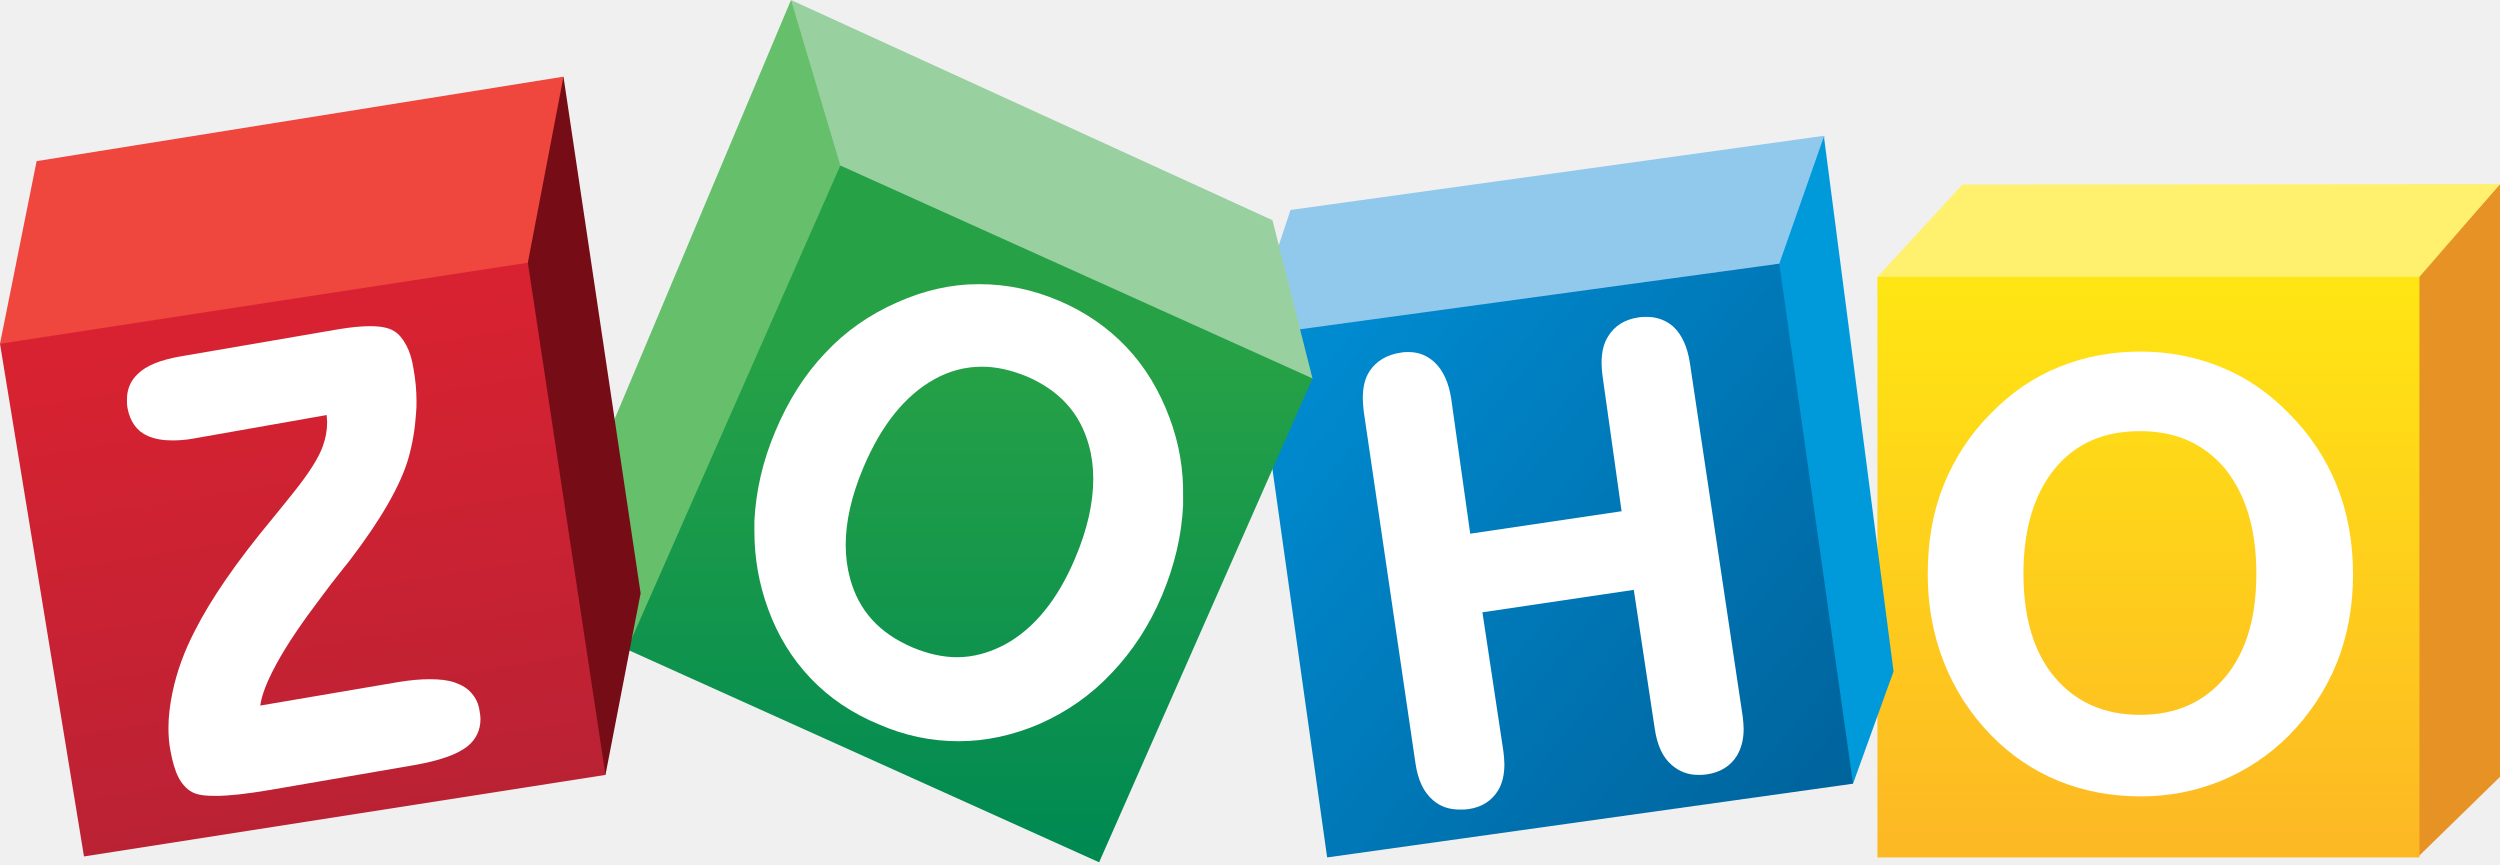
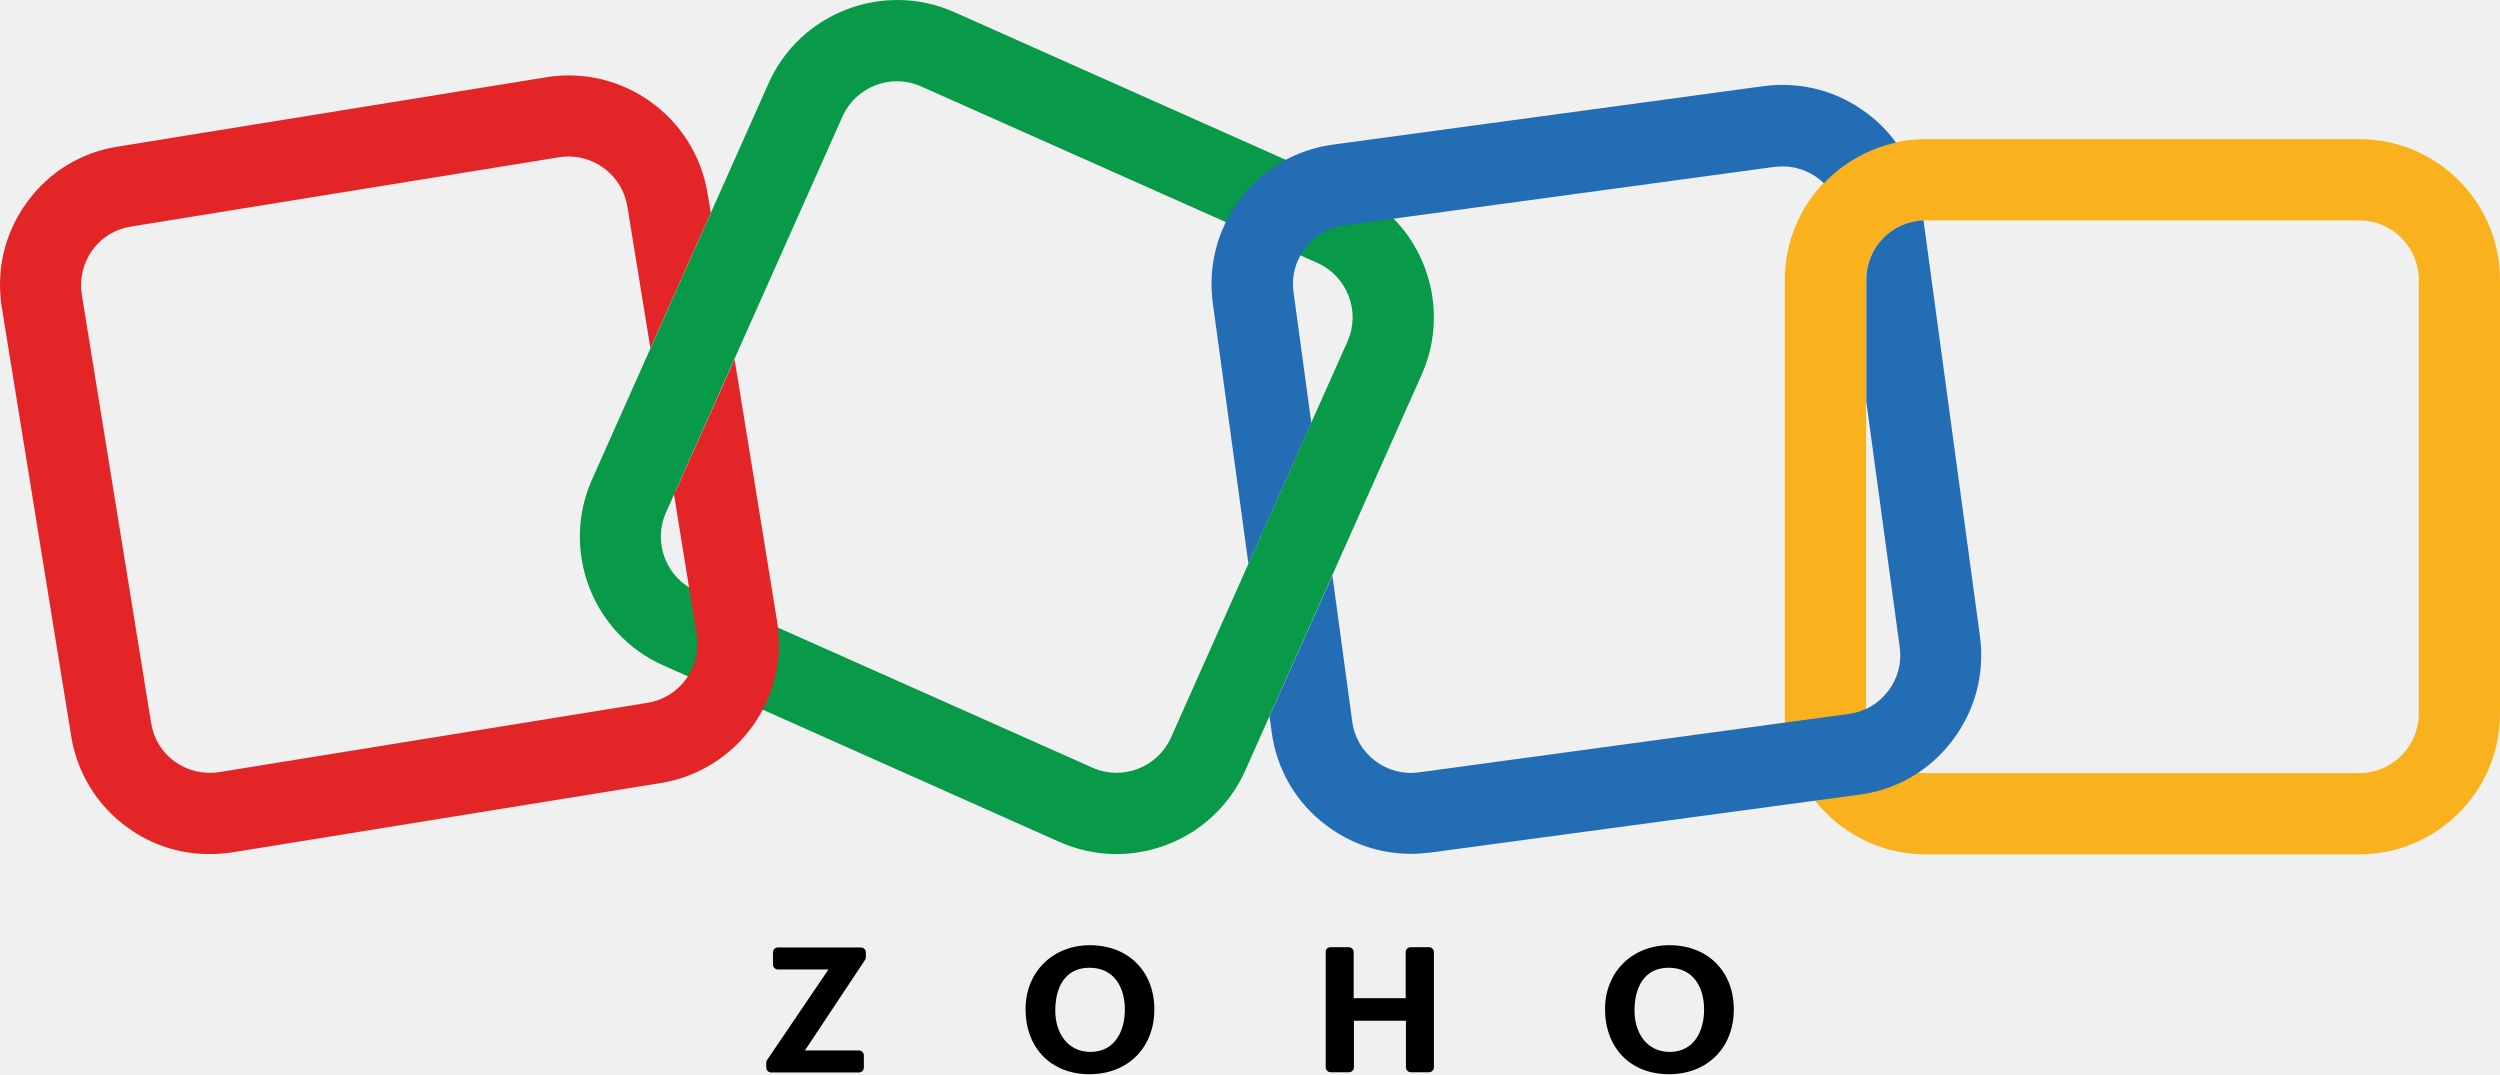
- <svg xmlns="http://www.w3.org/2000/svg" width="512px" height="177px" viewBox="0 0 512 177" version="1.1" preserveAspectRatio="xMidYMid">
-   <defs>
-     <linearGradient x1="49.996%" y1="1.431%" x2="49.996%" y2="96.981%" id="linearGradient-1">
-       <stop stop-color="#FFE513" offset="0.562%" />
-       <stop stop-color="#FDB924" offset="100%" />
-     </linearGradient>
-     <linearGradient x1="4.512%" y1="13.494%" x2="95.672%" y2="87.064%" id="linearGradient-2">
-       <stop stop-color="#008CD2" offset="0.562%" />
-       <stop stop-color="#00649D" offset="100%" />
-     </linearGradient>
-     <linearGradient x1="50.002%" y1="27.779%" x2="50.002%" y2="97.529%" id="linearGradient-3">
-       <stop stop-color="#26A146" offset="0%" />
-       <stop stop-color="#008A52" offset="100%" />
-     </linearGradient>
-     <linearGradient x1="43.734%" y1="8.208%" x2="57.544%" y2="93.198%" id="linearGradient-4">
-       <stop stop-color="#D92231" offset="0%" />
-       <stop stop-color="#BA2234" offset="100%" />
-     </linearGradient>
-   </defs>
+ <svg xmlns="http://www.w3.org/2000/svg" width="512px" height="220px" viewBox="0 0 512 220" version="1.1" preserveAspectRatio="xMidYMid">
  <g>
-     <g transform="translate(384, 37)">
-       <path d="M128,0.7 L128,122.1 L111.2,138.5 L111.2,19.7 L128,0.7 L128,0.7 Z" fill="#E79225" />
-       <path d="M17.9,0.8 L0.5,19.7 L1.4,20.9 L110.5,20.5 L111.5,19.7 L128,0.7 L17.9,0.8 L17.9,0.8 Z" fill="#FFF16D" />
-       <rect fill="url(#linearGradient-1)" x="0.5" y="19.7" width="111" height="118.9" />
-       <path d="M94.6,62.5 C92.4,57 89.1,52 84.8,47.7 C80.7,43.5 76.1,40.3 70.9,38.2 C65.8,36.1 60.3,35 54.3,35 C48.3,35 42.7,36.1 37.6,38.2 C32.4,40.3 27.8,43.5 23.7,47.7 C19.4,52 16.2,57 14,62.5 C11.8,68 10.8,74 10.8,80.6 C10.8,87 11.9,93 14.1,98.6 C16.3,104.2 19.5,109.2 23.8,113.6 C27.8,117.7 32.4,120.8 37.5,122.9 C42.6,125 48.3,126.1 54.4,126.1 C60.3,126.1 65.8,125 70.9,122.9 C76,120.8 80.7,117.7 84.8,113.6 C89.1,109.2 92.4,104.2 94.6,98.7 C96.8,93.2 97.9,87.1 97.9,80.7 C97.9,74 96.8,68 94.6,62.5 L94.6,62.5 L94.6,62.5 Z M71.7,101.7 C67.4,106.8 61.7,109.4 54.3,109.4 C46.9,109.4 41.1,106.8 36.8,101.7 C32.5,96.6 30.4,89.5 30.4,80.5 C30.4,71.3 32.6,64.2 36.8,59 C41.1,53.8 46.8,51.3 54.3,51.3 C61.7,51.3 67.4,53.9 71.7,59 C75.9,64.2 78.1,71.3 78.1,80.5 C78.1,89.5 76,96.6 71.7,101.7 L71.7,101.7 L71.7,101.7 Z" fill="#FFFFFF" />
+     <g>
+       <path d="M228.648,174.915 C224.743,174.915 220.787,174.103 216.983,172.43 L216.983,172.43 L135.837,136.269 C121.332,129.828 114.79,112.737 121.231,98.232 L157.391,17.086 C163.832,2.581 180.924,-3.962 195.429,2.479 L276.575,38.64 C291.08,45.081 297.622,62.172 291.181,76.677 L255.02,157.823 C250.202,168.575 239.653,174.915 228.648,174.915 Z M223.728,157.215 C229.865,159.953 237.067,157.164 239.805,151.078 L275.966,69.932 C278.705,63.795 275.915,56.594 269.829,53.855 L188.633,17.694 C182.496,14.955 175.294,17.745 172.556,23.831 L136.395,104.977 C133.656,111.114 136.445,118.315 142.531,121.054 L223.728,157.215 Z" fill="#089949" />
+       <path d="M483.193,174.966 L394.338,174.966 C378.464,174.966 365.531,162.033 365.531,146.159 L365.531,57.304 C365.531,41.429 378.464,28.497 394.338,28.497 L483.193,28.497 C499.067,28.497 512,41.429 512,57.304 L512,146.159 C512,162.033 499.067,174.966 483.193,174.966 Z M394.338,45.132 C387.644,45.132 382.166,50.609 382.166,57.304 L382.166,146.159 C382.166,152.853 387.644,158.331 394.338,158.331 L483.193,158.331 C489.888,158.331 495.365,152.853 495.365,146.159 L495.365,57.304 C495.365,50.609 489.888,45.132 483.193,45.132 L394.338,45.132 Z" fill="#F9B21D" />
+       <path d="M150.443,73.584 L138.474,100.362 C138.322,100.666 138.17,100.92 138.018,101.173 L142.684,129.98 C143.749,136.624 139.235,142.862 132.642,143.927 L44.902,158.128 C41.707,158.635 38.461,157.874 35.824,155.998 C33.187,154.121 31.463,151.281 30.955,148.086 L16.755,60.347 C16.248,57.151 17.008,53.906 18.885,51.268 C20.761,48.631 23.602,46.907 26.797,46.4 L114.536,32.199 C115.195,32.098 115.855,32.047 116.463,32.047 C122.296,32.047 127.519,36.307 128.483,42.292 L133.2,71.301 L145.574,43.559 L144.915,39.654 C142.379,23.983 127.57,13.282 111.899,15.818 L24.159,30.018 C16.603,31.185 9.908,35.293 5.445,41.531 C0.931,47.769 -0.844,55.376 0.374,62.984 L14.574,150.723 C15.791,158.331 19.899,164.974 26.137,169.488 C31.057,173.089 36.889,174.915 42.925,174.915 C44.446,174.915 46.018,174.813 47.59,174.56 L135.33,160.359 C151.001,157.823 161.702,143.014 159.166,127.343 L150.443,73.584 Z" fill="#E42527" />
+       <g transform="translate(248.1171, 17.384)" fill="#226DB4">
+         <path d="M7.563,98.091 L20.444,69.234 L16.793,42.405 C16.336,39.21 17.199,36.014 19.177,33.428 C21.155,30.841 23.995,29.168 27.24,28.762 L115.284,16.793 C115.842,16.742 116.4,16.691 116.958,16.691 C119.595,16.691 122.131,17.554 124.312,19.177 C124.717,19.481 125.072,19.836 125.427,20.14 C129.332,16.032 134.455,13.091 140.186,11.823 C138.563,9.591 136.636,7.613 134.353,5.889 C128.217,1.223 120.66,-0.755 113.053,0.259 L24.908,12.228 C17.3,13.243 10.504,17.199 5.889,23.335 C1.223,29.472 -0.755,37.029 0.259,44.636 L7.563,98.091 Z" />
+         <path d="M157.379,112.951 L145.815,27.748 C139.324,27.951 134.1,33.326 134.1,39.869 L134.1,64.872 L140.947,115.183 C141.403,118.378 140.541,121.573 138.563,124.159 C136.585,126.746 133.745,128.42 130.499,128.825 L42.455,140.794 C39.26,141.251 36.065,140.389 33.479,138.411 C30.892,136.433 29.218,133.593 28.813,130.347 L24.755,100.475 L11.873,129.332 L12.33,132.578 C13.344,140.186 17.3,146.982 23.437,151.597 C28.508,155.451 34.544,157.48 40.832,157.48 C42.151,157.48 43.47,157.379 44.788,157.226 L132.73,145.359 C140.338,144.345 147.134,140.389 151.749,134.252 C156.415,128.115 158.393,120.559 157.379,112.951 Z" />
+       </g>
    </g>
-     <g transform="translate(257, 27)">
-       <path d="M116.6,0.8 L116.6,1.4 L130.8,110.5 L122.5,133.5 L121.4,132.7 L106.8,28.1 L107.1,26.7 L116.2,1.4 L116.6,0.8 L116.6,0.8 Z" fill="#009ADA" />
-       <path d="M7.3,16 L116.6,0.8 L107.4,27 L106.1,28.4 L3.9,43.4 L4.4,24.7 L7.3,16 L7.3,16 Z" fill="#91C9ED" />
-       <path d="M107.4,27 L122.5,133.5 L14.8,148.6 L0.3,45.7 L6.6,40.8 L107.4,27 L107.4,27 Z" fill="url(#linearGradient-2)" />
-       <path d="M89.1,47.4 C88.6,44.1 87.5,41.6 85.7,39.9 C84.2,38.6 82.4,37.9 80.3,37.9 C79.8,37.9 79.2,37.9 78.6,38 C75.8,38.4 73.7,39.7 72.4,41.8 C71.4,43.3 71,45.2 71,47.4 C71,48.2 71.1,49.1 71.2,50 L75.1,77.7 L44.1,82.3 L40.2,54.6 C39.7,51.4 38.6,48.9 36.8,47.2 C35.3,45.8 33.5,45.1 31.5,45.1 C31,45.1 30.5,45.1 30,45.2 C27.1,45.6 24.9,46.9 23.5,49 C22.5,50.5 22.1,52.4 22.1,54.6 C22.1,55.4 22.2,56.3 22.3,57.3 L32.9,129.4 C33.4,132.7 34.5,135.2 36.5,136.9 C38,138.2 39.8,138.8 42,138.8 C42.6,138.8 43.2,138.8 43.8,138.7 C46.5,138.3 48.5,137 49.8,134.9 C50.7,133.4 51.1,131.6 51.1,129.5 C51.1,128.7 51,127.8 50.9,126.9 L46.6,98.4 L77.6,93.8 L81.9,122.3 C82.4,125.6 83.5,128.1 85.4,129.7 C86.9,131 88.7,131.7 90.8,131.7 C91.3,131.7 91.9,131.7 92.5,131.6 C95.3,131.2 97.4,129.9 98.7,127.8 C99.6,126.3 100.1,124.5 100.1,122.3 C100.1,121.5 100,120.6 99.9,119.7 L89.1,47.4 L89.1,47.4 Z" fill="#FFFFFF" />
-     </g>
-     <g transform="translate(123, 0)">
-       <path d="M39,0 L0.1,92.4 L5.4,133 L5.7,132.9 L49.4,34.6 L49.2,32.5 L39.8,1.3 L39,0 L39,0 Z" fill="#66BF6B" />
-       <path d="M39,0 L49.1,33.9 L49.3,34.6 L145.5,77.7 L145.8,77.5 L137.6,45.1 L39,0 L39,0 Z" fill="#98D0A0" />
-       <path d="M49.1,33.9 L145.8,77.5 L102.1,176.6 L5.4,133 L49.1,33.9 L49.1,33.9 Z" fill="url(#linearGradient-3)" />
-       <path d="M116.5,85.5 C114.4,79.9 111.5,75.1 107.7,71.1 C103.9,67.1 99.3,63.9 93.9,61.6 C88.5,59.3 83.1,58.2 77.6,58.2 L77.3,58.2 C71.7,58.2 66.2,59.5 60.8,61.9 L60.8,61.9 C55.1,64.4 50.2,67.8 46,72.3 C41.8,76.7 38.4,82.1 35.8,88.3 C33.2,94.4 31.8,100.6 31.5,106.7 L31.5,108.8 C31.5,114.2 32.4,119.5 34.3,124.7 C36.3,130.2 39.2,134.9 43,138.9 C46.8,142.9 51.5,146.1 57.1,148.4 L57.1,148.4 C62.4,150.7 67.8,151.8 73.3,151.8 L73.4,151.8 C78.9,151.8 84.4,150.6 89.8,148.3 L89.8,148.3 C95.5,145.8 100.5,142.3 104.7,137.8 C108.9,133.4 112.4,128.1 115,121.9 C117.6,115.7 119,109.6 119.3,103.5 L119.3,101.7 C119.4,96.2 118.5,90.8 116.5,85.5 L116.5,85.5 L116.5,85.5 Z M97.2,114.3 C93.6,122.9 88.7,128.8 82.8,132 C79.6,133.7 76.3,134.6 73,134.6 C70.1,134.6 67,133.9 63.9,132.6 C57.1,129.7 52.9,125.1 51.1,118.5 C50.5,116.3 50.2,114 50.2,111.6 C50.2,106.8 51.4,101.5 53.8,95.8 C57.5,87 62.4,81 68.3,77.7 C71.5,75.9 74.8,75.1 78.1,75.1 C81.1,75.1 84.1,75.8 87.3,77.1 C94,80 98.2,84.6 100,91.2 C100.6,93.3 100.9,95.6 100.9,98 C100.9,103 99.7,108.4 97.2,114.3 L97.2,114.3 L97.2,114.3 Z" fill="#FFFFFF" />
-     </g>
-     <g transform="translate(0, 15)">
-       <path d="M115.4,0.7 L131.2,106.5 L124,143.7 L123,142.4 L107.6,40.2 L107.6,38.2 L114.4,2.5 L115.4,0.7 L115.4,0.7 Z" fill="#760D16" />
-       <path d="M0,55.4 L7.5,18 L115.4,0.7 L108.1,38.8 L108.1,41.3 L1.3,56.4 L0,55.4 L0,55.4 Z" fill="#EF463E" />
-       <path d="M108.1,38.8 L124,143.7 L17.2,160.4 L0,55.4 L108.1,38.8 L108.1,38.8 Z" fill="url(#linearGradient-4)" />
-       <path d="M96.6,127 C95.8,126 94.6,125.3 93.2,124.8 C91.8,124.3 90.1,124.1 88,124.1 C86.1,124.1 83.9,124.3 81.5,124.7 L53.3,129.5 C53.6,127.3 54.7,124.5 56.6,121 C58.7,117.1 61.9,112.4 66,107 L66,107 C67.4,105.1 68.5,103.7 69.3,102.7 C69.8,102 70.6,101.1 71.6,99.8 C78.1,91.3 82,84.4 83.6,79 C84.5,75.9 85,72.8 85.2,69.7 C85.3,68.8 85.3,68 85.3,67.2 C85.3,65 85.1,62.8 84.7,60.6 C84.4,58.6 83.9,57 83.2,55.7 C82.5,54.4 81.7,53.4 80.7,52.8 C79.6,52.1 77.9,51.8 75.8,51.8 C74.1,51.8 72,52 69.5,52.4 L36.9,58 C33,58.7 30,59.8 28.2,61.6 C26.7,63 26,64.8 26,66.8 C26,67.3 26,67.9 26.1,68.5 C26.6,71.3 28,73.3 30.3,74.3 C31.7,74.9 33.3,75.2 35.3,75.2 C36.6,75.2 38.1,75.1 39.7,74.8 L66.9,70 C66.9,70.5 67,71 67,71.4 C67,73.1 66.7,74.8 66.1,76.4 C65.3,78.7 63.3,81.9 60,86 C59.1,87.1 57.7,88.9 55.8,91.2 C48.4,100.1 43.2,107.7 40,114 L40,114 C37.7,118.4 36.2,122.6 35.3,126.9 C34.8,129.4 34.5,131.7 34.5,134 C34.5,135.6 34.6,137.2 34.9,138.7 C35.3,140.9 35.8,142.7 36.5,144.1 C37.2,145.5 38.2,146.6 39.3,147.2 C40.4,147.8 41.9,148 44.1,148 C46.8,148 50.5,147.6 55.2,146.8 L84.8,141.7 C90,140.8 93.7,139.5 95.8,137.8 C97.5,136.4 98.4,134.5 98.4,132.3 C98.4,131.7 98.3,131.1 98.2,130.5 C98,129.2 97.5,128 96.6,127 L96.6,127 L96.6,127 Z" fill="#FFFFFF" />
-     </g>
+     <path d="M157.087,217.111 L169.665,198.549 L159.319,198.549 C158.761,198.549 158.304,198.092 158.304,197.534 L158.304,195.049 C158.304,194.491 158.761,194.035 159.319,194.035 L176.309,194.035 C176.866,194.035 177.323,194.491 177.323,195.049 L177.323,196.013 C177.323,196.216 177.272,196.419 177.171,196.571 L164.847,215.133 L175.903,215.133 C176.461,215.133 176.917,215.589 176.917,216.147 L176.917,218.632 C176.917,219.19 176.461,219.647 175.903,219.647 L157.949,219.647 C157.391,219.647 156.935,219.19 156.935,218.632 L156.935,217.719 C156.884,217.466 156.986,217.263 157.087,217.111 Z M210.035,206.663 C210.035,199.056 215.614,193.578 223.221,193.578 C231.082,193.578 236.407,198.954 236.407,206.714 C236.407,214.575 230.981,220.002 223.12,220.002 C215.208,220.002 210.035,214.575 210.035,206.663 Z M230.372,206.765 C230.372,202.149 228.141,198.194 223.12,198.194 C218.048,198.194 216.121,202.302 216.121,206.968 C216.121,211.38 218.505,215.437 223.373,215.437 C228.394,215.386 230.372,211.076 230.372,206.765 Z M272.467,193.984 L276.22,193.984 C276.778,193.984 277.234,194.441 277.234,194.998 L277.234,204.432 L287.884,204.432 L287.884,194.998 C287.884,194.441 288.341,193.984 288.899,193.984 L292.652,193.984 C293.21,193.984 293.666,194.441 293.666,194.998 L293.666,218.582 C293.666,219.139 293.21,219.596 292.652,219.596 L288.95,219.596 C288.392,219.596 287.935,219.139 287.935,218.582 L287.935,209.047 L277.285,209.047 L277.285,218.582 C277.285,219.139 276.828,219.596 276.27,219.596 L272.517,219.596 C271.96,219.596 271.503,219.139 271.503,218.582 L271.503,194.998 C271.452,194.441 271.909,193.984 272.467,193.984 Z M328.711,206.663 C328.711,199.056 334.29,193.578 341.897,193.578 C349.758,193.578 355.084,198.954 355.084,206.714 C355.084,214.575 349.657,220.002 341.796,220.002 C333.884,220.002 328.711,214.575 328.711,206.663 Z M348.998,206.765 C348.998,202.149 346.766,198.194 341.745,198.194 C336.674,198.194 334.746,202.302 334.746,206.968 C334.746,211.38 337.13,215.437 341.999,215.437 C347.02,215.386 348.998,211.076 348.998,206.765 Z" fill="#000000" />
  </g>
</svg>
